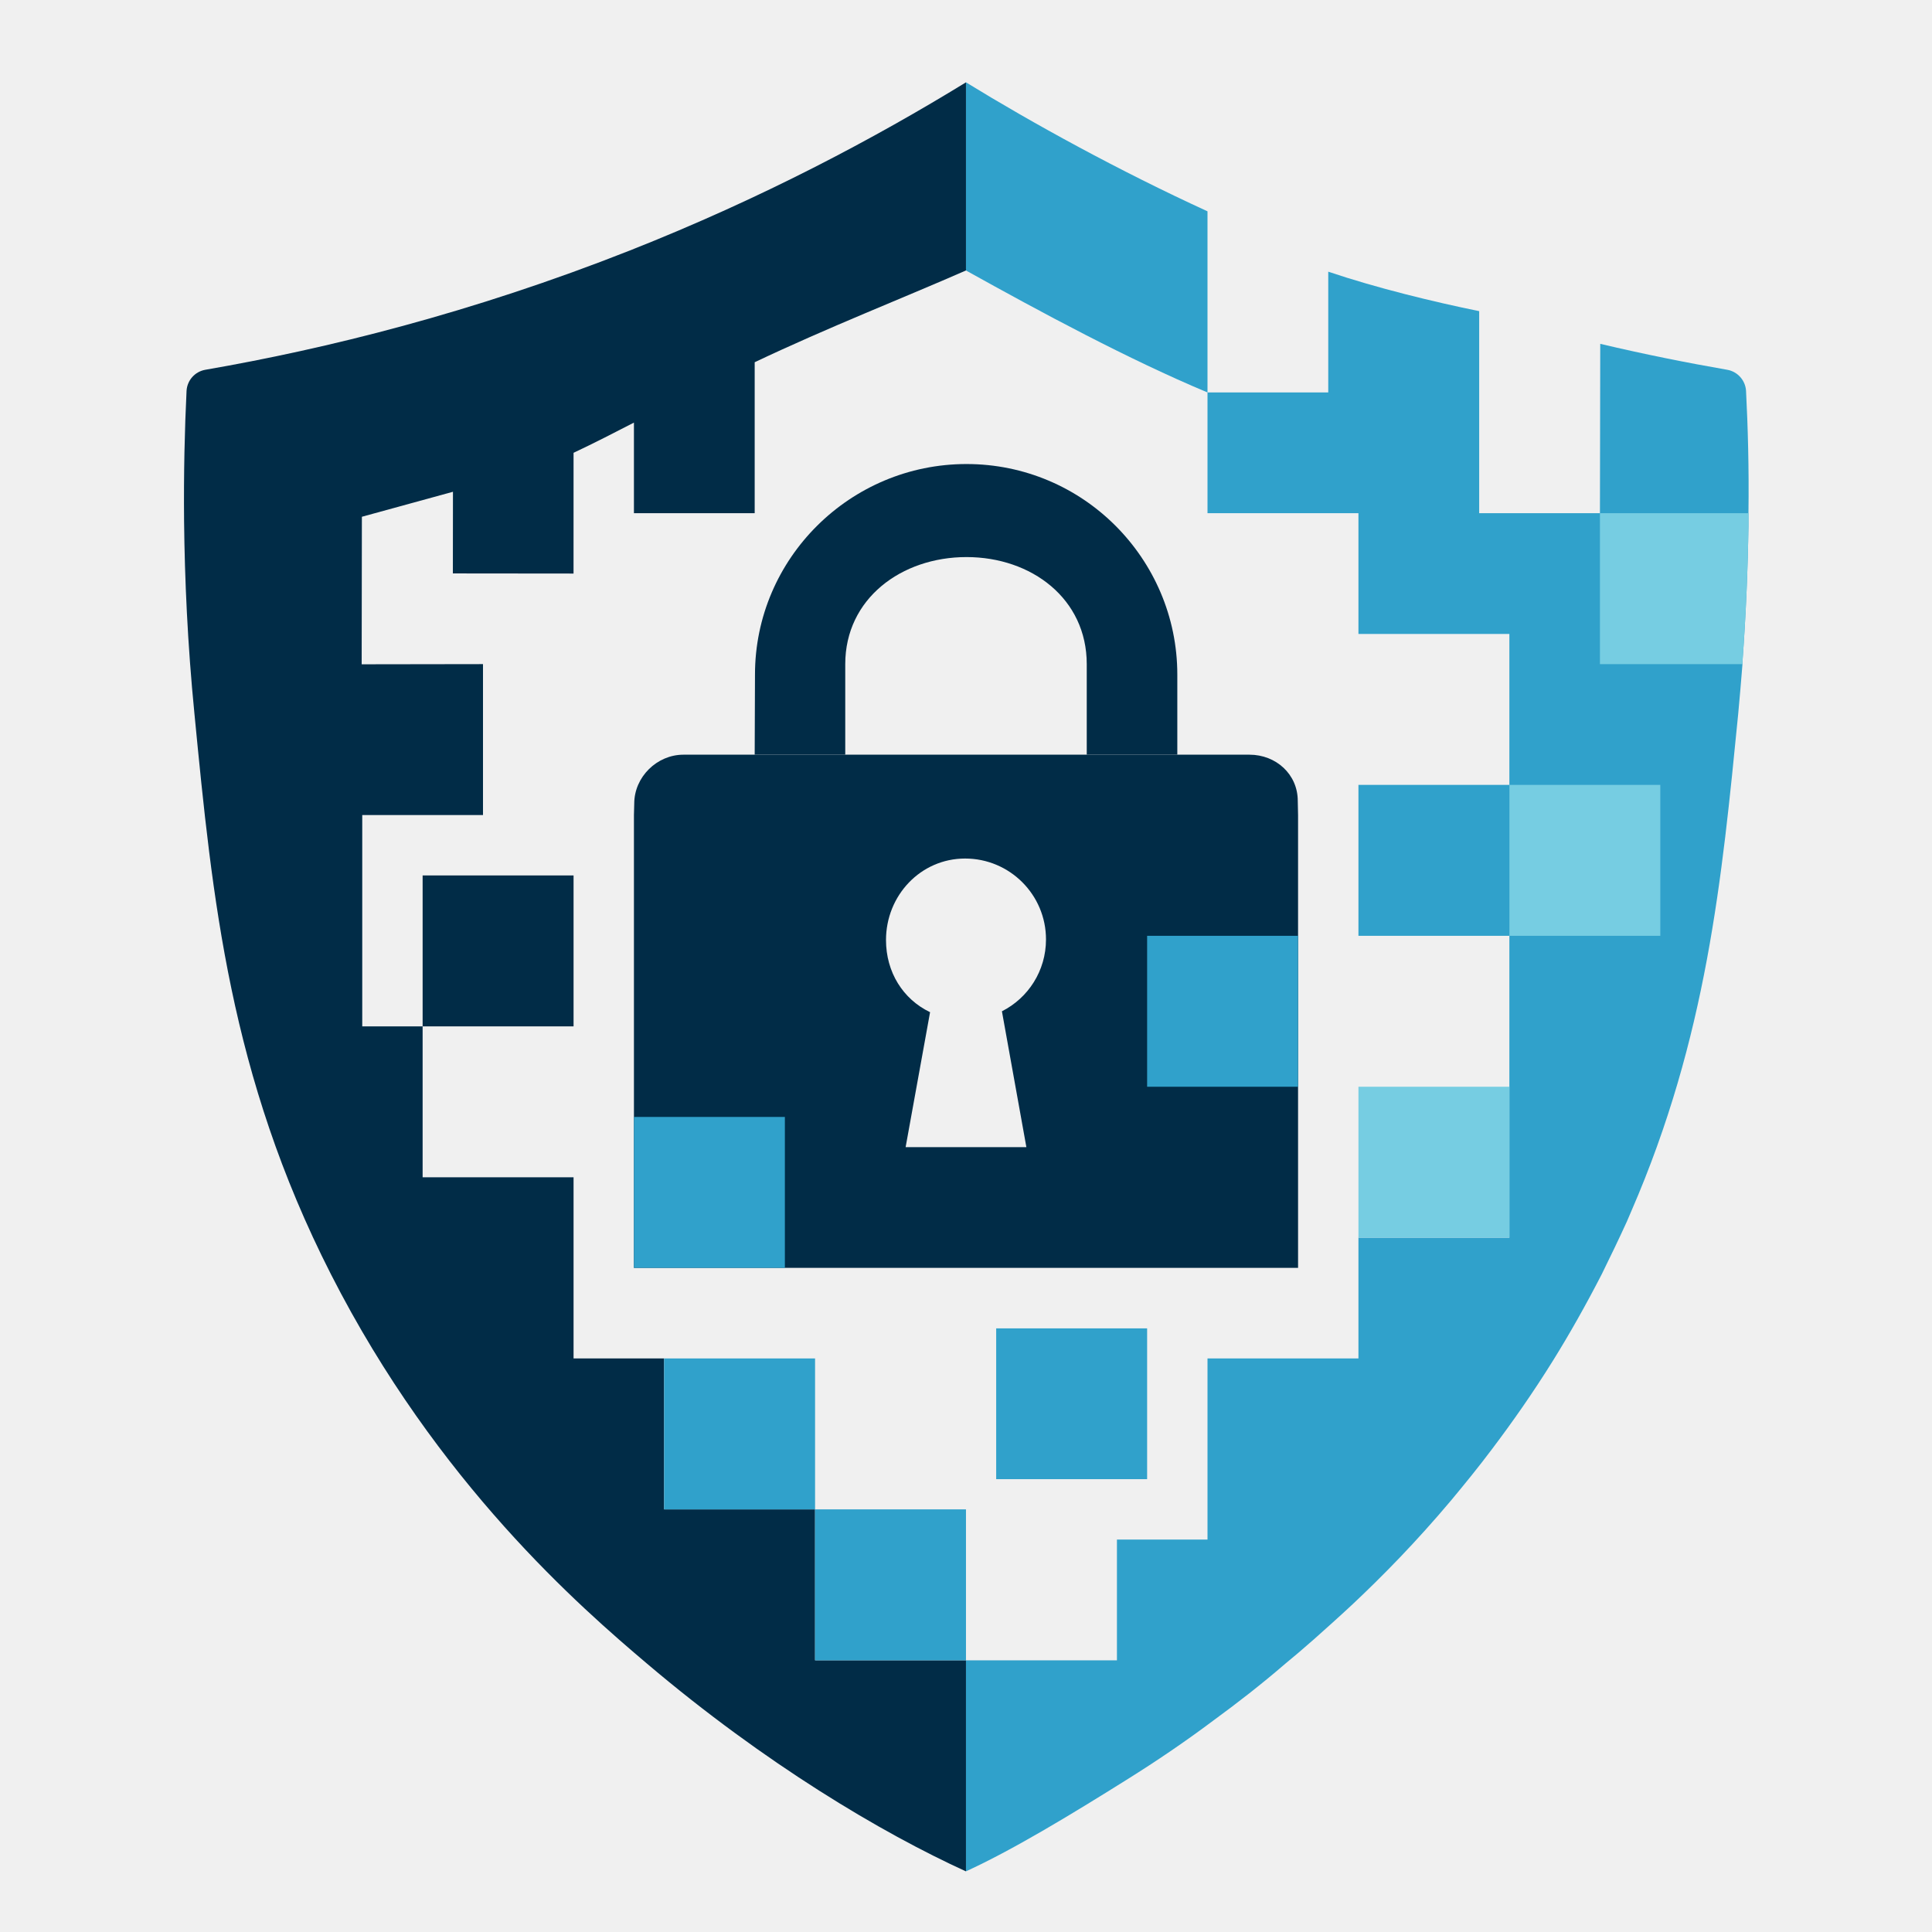
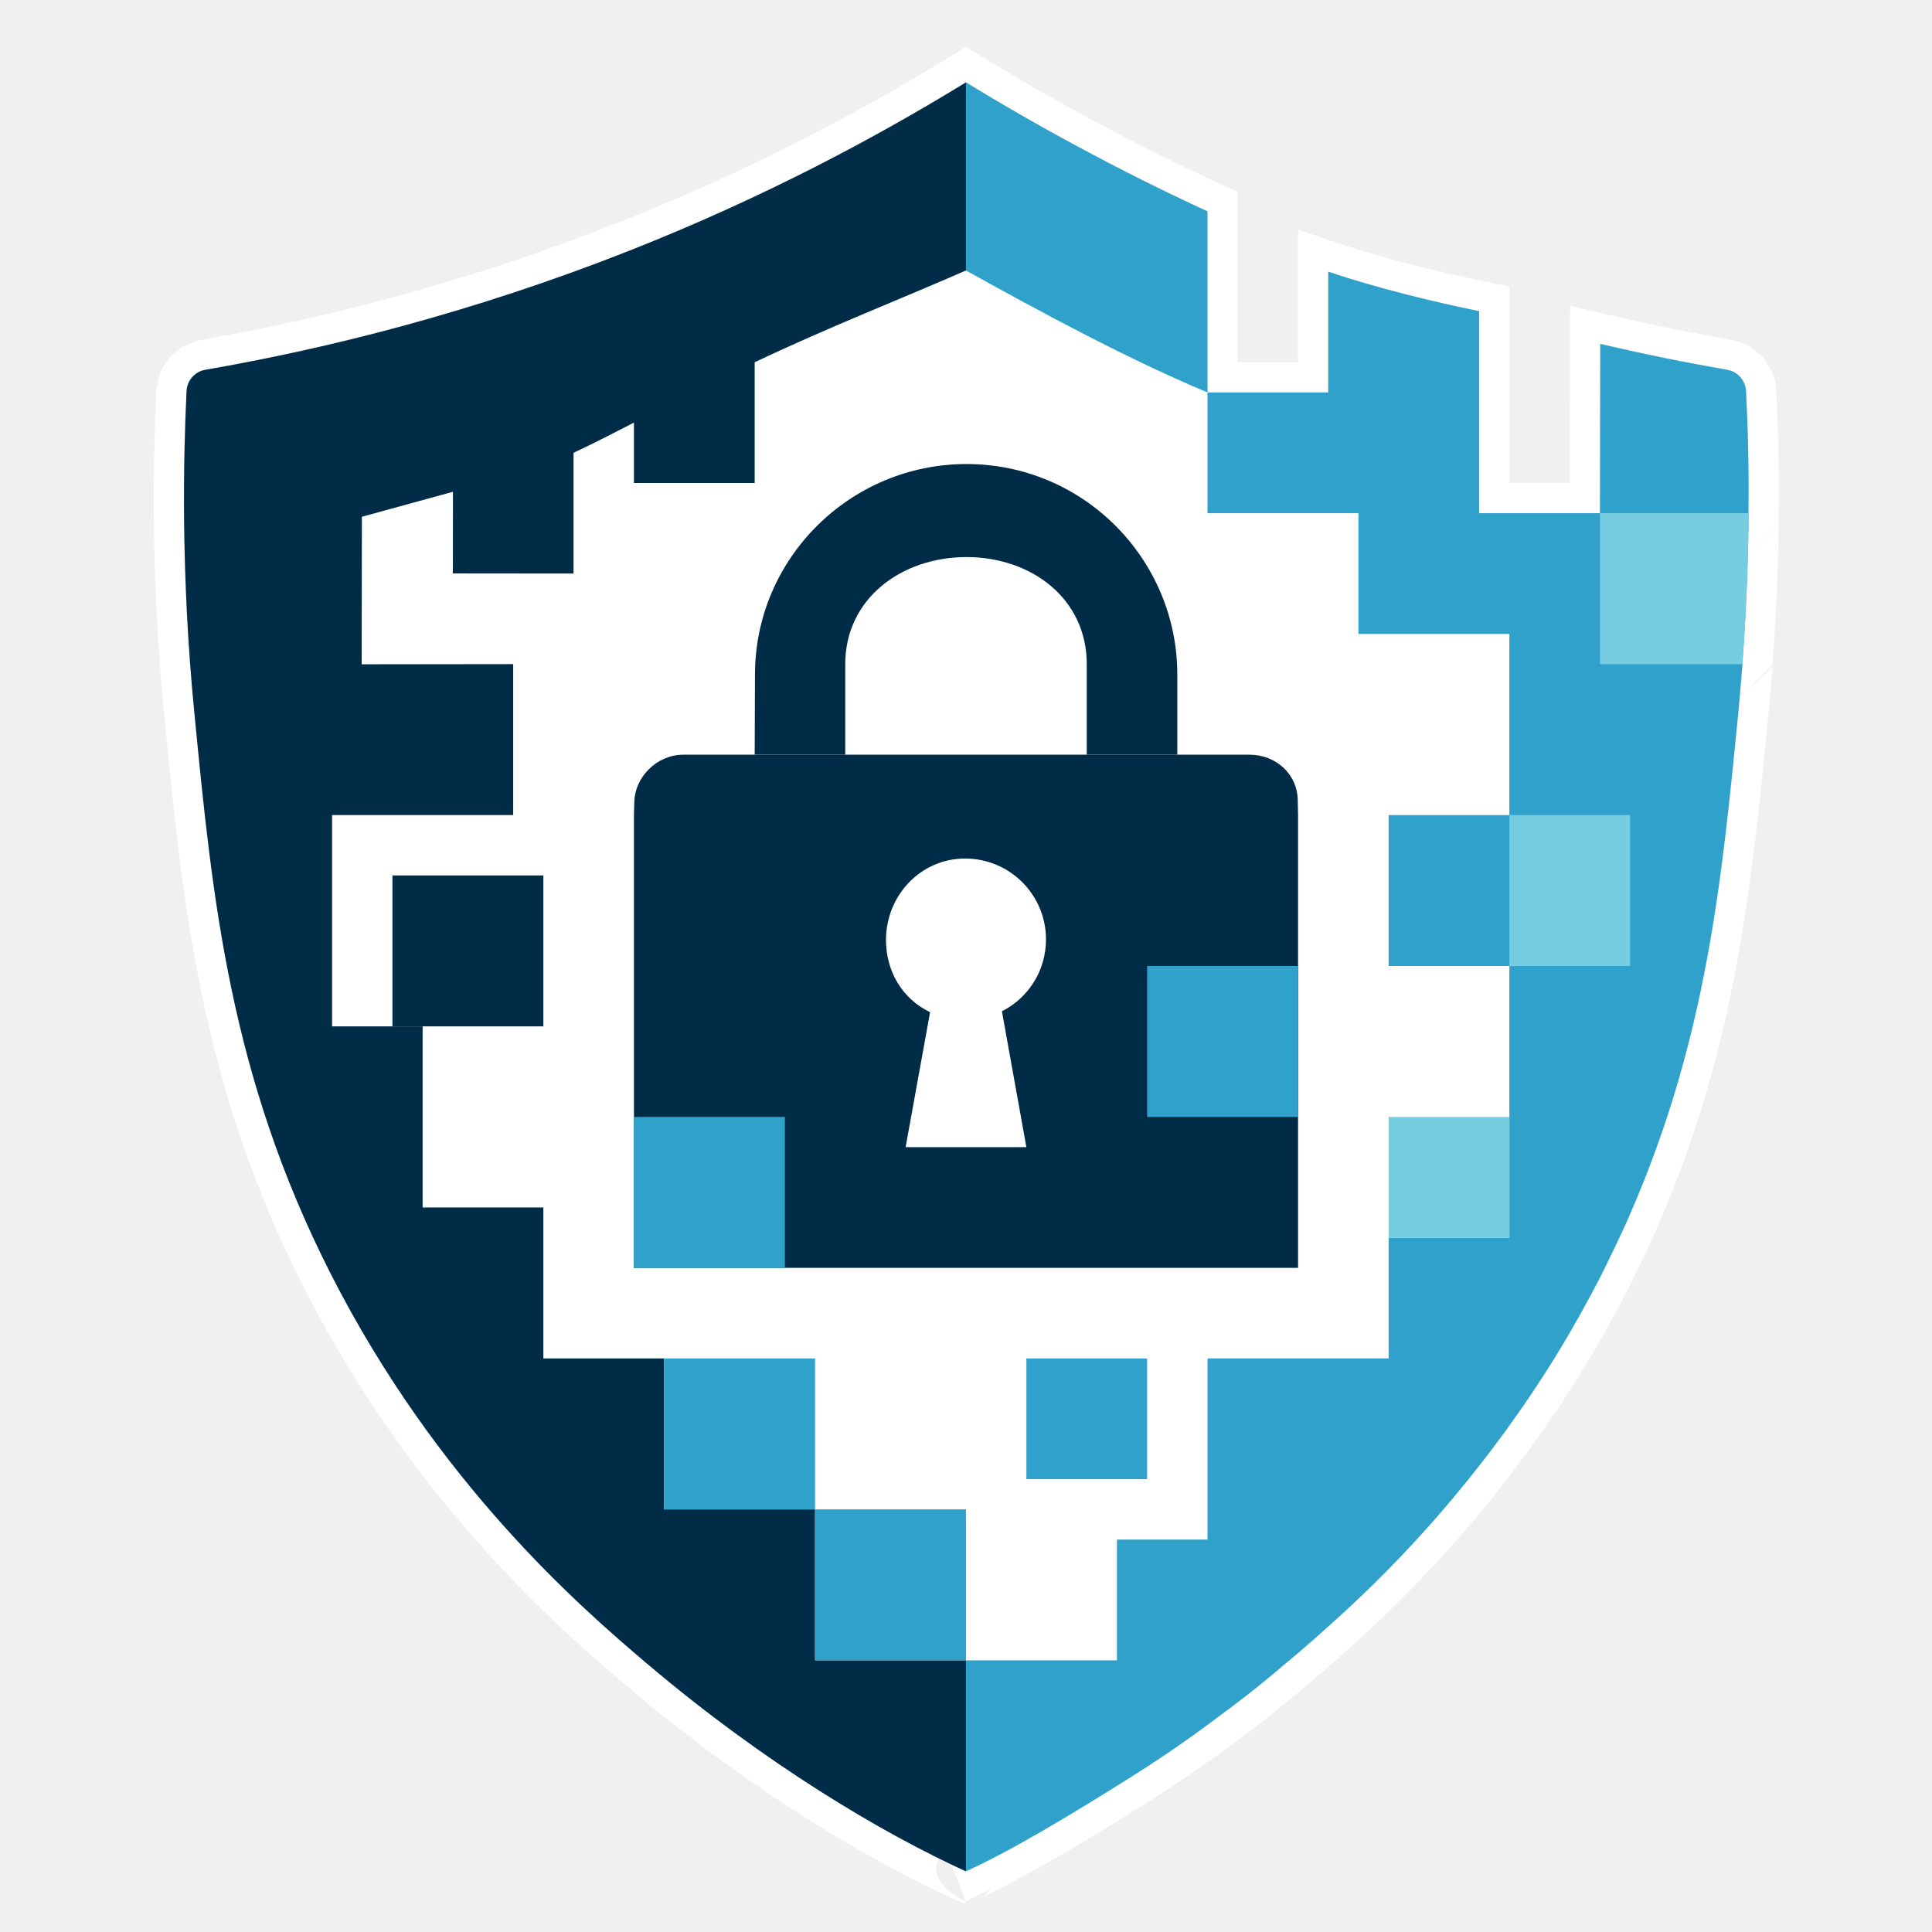
<svg xmlns="http://www.w3.org/2000/svg" width="100%" height="100%" viewBox="0 0 64 64" version="1.1" xml:space="preserve" style="fill-rule:evenodd;clip-rule:evenodd;stroke-linejoin:round;stroke-miterlimit:2;">
-   <g id="Layer-1">
+   <g id="Background" transform="matrix(1,0,0,1,57.92,53.99)">
+     <path d="M-25.92,8L-25.921,8.002C-28.709,6.731 -32.578,4.435 -36.483,1.124C-38.666,-0.726 -43.427,-4.841 -46.958,-11.78C-50.315,-18.376 -50.884,-24.223 -51.478,-30.337C-51.709,-32.669 -51.801,-34.811 -51.822,-36.723C-51.837,-38.337 -51.801,-39.788 -51.74,-41.043C-51.719,-41.392 -51.463,-41.679 -51.12,-41.74C-47.122,-42.432 -42.3,-43.621 -37.057,-45.691C-32.66,-47.429 -28.944,-49.408 -25.921,-51.263C-23.728,-49.915 -20.84,-48.328 -17.92,-46.99L-17.92,-40.99L-13.92,-40.99L-13.92,-44.99C-12.322,-44.451 -10.428,-43.99 -8.92,-43.683L-8.92,-36.99L-4.92,-36.99L-4.91,-42.6C-3.43,-42.25 -2.02,-41.97 -0.7,-41.74C-0.36,-41.68 -0.1,-41.39 -0.08,-41.04C-0.02,-39.86 0.02,-38.5 0,-36.99L0,-36.58C-0.02,-35.19 -0.08,-33.67 -0.2,-32.04L-0.2,-31.97C-0.24,-31.44 -0.29,-30.9 -0.34,-30.34C-0.88,-24.87 -1.38,-19.63 -3.88,-13.87C-3.93,-13.75 -3.98,-13.64 -4.03,-13.52C-4.29,-12.95 -4.57,-12.37 -4.86,-11.78C-5.38,-10.77 -5.92,-9.81 -6.48,-8.91C-7.14,-7.85 -7.82,-6.88 -8.5,-5.98C-8.95,-5.38 -9.4,-4.83 -9.84,-4.3C-11,-2.92 -12.12,-1.78 -13.11,-0.85C-13.57,-0.42 -14.01,-0.03 -14.39,0.31C-14.74,0.62 -15.06,0.89 -15.34,1.12C-16.14,1.81 -16.94,2.43 -17.72,3C-18.68,3.72 -19.63,4.36 -20.54,4.93C-22.5,6.16 -24.41,7.31 -25.92,8Z" style="fill:#fff;" />
+     <path d="M0.8,-32.003L0.8,-31.972L0.797,-31.969L0.797,-31.967L0.765,-31.937L-0.2,-30.97L0.797,-31.895C0.757,-31.36 0.706,-30.816 0.656,-30.246L0.655,-30.242C0.105,-24.673 -0.416,-19.341 -2.96,-13.477C-3.009,-13.36 -3.058,-13.253 -3.113,-13.12L-3.12,-13.105C-3.384,-12.526 -3.668,-11.938 -3.967,-11.331L-3.971,-11.322C-4.504,-10.287 -5.057,-9.304 -5.631,-8.382C-6.307,-7.295 -7.004,-6.301 -7.701,-5.379C-8.161,-4.765 -8.621,-4.203 -9.073,-3.659L-9.075,-3.657C-10.263,-2.242 -11.411,-1.074 -12.427,-0.12C-12.892,0.316 -13.338,0.711 -13.725,1.057L-13.727,1.059C-14.083,1.374 -14.41,1.65 -14.696,1.885C-15.512,2.589 -16.329,3.222 -17.125,3.804C-18.107,4.54 -19.078,5.194 -20.009,5.777C-21.959,7.001 -23.862,8.145 -25.385,8.854C-25.286,8.79 -25.186,8.698 -25.096,8.567L-25.92,9L-25.921,9.002L-25.973,9.077L-26.336,8.912C-29.185,7.613 -33.14,5.269 -37.13,1.886C-39.365,-0.008 -44.235,-4.223 -47.849,-11.327C-51.272,-18.051 -51.868,-24.008 -52.473,-30.24C-52.707,-32.604 -52.801,-34.775 -52.822,-36.714C-52.837,-38.349 -52.801,-39.82 -52.739,-41.098L-52.605,-41.678L-52.298,-42.165L-51.85,-42.526L-51.293,-42.725L-51.291,-42.726C-47.349,-43.408 -42.594,-44.58 -37.424,-46.621C-33.089,-48.335 -29.425,-50.286 -26.444,-52.115L-25.921,-52.436L-25.397,-52.115C-23.234,-50.785 -20.385,-49.219 -17.504,-47.899L-16.92,-47.632L-16.92,-41.99L-14.92,-41.99L-14.92,-46.383L-13.6,-45.938C-12.041,-45.412 -10.192,-44.963 -8.721,-44.663L-7.92,-44.5L-7.92,-37.99L-5.918,-37.99L-5.908,-43.864L-4.68,-43.573C-3.22,-43.228 -1.83,-42.952 -0.527,-42.725L-0.236,-42.647L0.031,-42.524L0.477,-42.163L0.784,-41.676L0.875,-41.395L0.919,-41.094L0.919,-41.091C0.98,-39.893 1.02,-38.512 1,-36.978L1,-36.589L0,-35.58L1,-36.566C0.98,-35.168 0.92,-33.641 0.8,-32.003ZM-26.825,7.572C-27.237,8.415 -25.974,8.977 -25.922,9C-25.938,8.956 -26.209,8.212 -26.443,7.758C-26.265,7.843 -26.091,7.924 -25.921,8.002L-25.92,8C-24.41,7.31 -22.5,6.16 -20.54,4.93C-19.63,4.36 -18.68,3.72 -17.72,3C-16.94,2.43 -16.14,1.81 -15.34,1.12C-15.06,0.89 -14.74,0.62 -14.39,0.31C-14.01,-0.03 -13.57,-0.42 -13.11,-0.85C-12.12,-1.78 -11,-2.92 -9.84,-4.3C-9.4,-4.83 -8.95,-5.38 -8.5,-5.98C-7.82,-6.88 -7.14,-7.85 -6.48,-8.91C-5.92,-9.81 -5.38,-10.77 -4.86,-11.78C-4.57,-12.37 -4.29,-12.95 -4.03,-13.52C-3.98,-13.64 -3.93,-13.75 -3.88,-13.87C-1.38,-19.63 -0.88,-24.87 -0.34,-30.34C-0.317,-30.601 -0.293,-30.858 -0.271,-31.111L-0.2,-31.04L-0.271,-31.116C-0.245,-31.405 -0.221,-31.689 -0.2,-31.97L-0.2,-32.04C-0.096,-33.446 -0.038,-34.771 -0.011,-36.001C-0.006,-36.196 -0.003,-36.389 0,-36.58L0,-36.99C0.02,-38.5 -0.02,-39.86 -0.08,-41.04C-0.1,-41.39 -0.36,-41.68 -0.7,-41.74C-2.02,-41.97 -3.43,-42.25 -4.91,-42.6L-4.92,-36.99L-8.92,-36.99L-8.92,-43.683C-10.428,-43.99 -12.322,-44.451 -13.92,-44.99L-13.92,-40.99L-17.92,-40.99L-17.92,-46.99C-20.84,-48.328 -23.728,-49.915 -25.921,-51.263C-28.944,-49.408 -32.66,-47.429 -37.057,-45.691C-42.3,-43.621 -47.122,-42.432 -51.12,-41.74C-51.463,-41.679 -51.719,-41.392 -51.74,-41.043C-51.801,-39.788 -51.837,-38.337 -51.822,-36.723C-51.801,-34.811 -51.709,-32.669 -51.478,-30.337C-50.884,-24.223 -50.315,-18.376 -46.958,-11.78C-43.427,-4.841 -38.666,-0.726 -36.483,1.124C-32.984,4.09 -29.515,6.242 -26.825,7.572Z" style="fill:#fff;" />
+   </g>
+   <g id="Icon">
    <g transform="matrix(1,0,0,1,34,29)">
-       <path d="M0,9L-4,9L-3.19,4.53C-4.09,4.1 -4.65,3.2 -4.65,2.14C-4.65,0.66 -3.5,-0.56 -2.03,-0.56C-0.55,-0.56 0.65,0.64 0.65,2.12C0.65,3.16 0.06,4.06 -0.81,4.5L0,9ZM7.39,-4L-11.36,-4C-12.24,-4 -12.99,-3.26 -12.99,-2.38L-13,-2L-13,13L9,13L9,-2L8.99,-2.47C8.99,-3.35 8.27,-4 7.39,-4" style="fill:rgb(1,44,71);fill-rule:nonzero;" />
+       <path d="M0,9L-4,9L-3.19,4.53C-4.09,4.1 -4.65,3.2 -4.65,2.14C-4.65,0.66 -3.5,-0.56 -2.03,-0.56C-0.55,-0.56 0.65,0.64 0.65,2.12C0.65,3.16 0.06,4.06 -0.81,4.5L0,9ZM7.39,-4L-11.36,-4C-12.24,-4 -12.99,-3.26 -12.99,-2.38L-13,-2L-13,13L9,13L9,-2L8.99,-2.47C8.99,-3.35 8.27,-4 7.39,-4" style="fill:#012c47;fill-rule:nonzero;" />
    </g>
    <g transform="matrix(1,0,0,1,39,18.0257)">
-       <path d="M0,4.32L0,6.974L-3,6.974L-3,3.974C-3,1.808 -4.828,0.428 -6.984,0.428C-9.141,0.428 -11,1.808 -11,3.974L-11,6.974L-14,6.974L-13.99,4.32C-13.99,0.47 -10.834,-2.654 -6.984,-2.654C-5.059,-2.654 -3.313,-1.875 -2.051,-0.613C-0.789,0.649 0,2.395 0,4.32" style="fill:rgb(1,44,71);fill-rule:nonzero;" />
+       <path d="M0,4.32L0,6.974L-3,6.974L-3,3.974C-3,1.808 -4.828,0.428 -6.984,0.428C-9.141,0.428 -11,1.808 -11,3.974L-11,6.974L-14,6.974L-13.99,4.32C-13.99,0.47 -10.834,-2.654 -6.984,-2.654C-5.059,-2.654 -3.313,-1.875 -2.051,-0.613C-0.789,0.649 0,2.395 0,4.32" style="fill:#012c47;fill-rule:nonzero;" />
    </g>
    <g transform="matrix(0,1,1,0,41.1358,3.8631)">
-       <path d="M-1.136,-9.137L5.097,-9.137C6.48,-6.651 8.041,-3.755 9.137,-1.136L3.137,-1.136C1.799,-4.056 0.212,-6.944 -1.136,-9.137" style="fill:rgb(48,161,203);fill-rule:nonzero;" />
+       <path d="M-1.136,-9.137L5.097,-9.137C6.48,-6.651 8.041,-3.755 9.137,-1.136L3.137,-1.136C1.799,-4.056 0.212,-6.944 -1.136,-9.137" style="fill:#30a1cb;fill-rule:nonzero;" />
    </g>
    <g transform="matrix(1,0,0,1,57.92,53.99)">
-       <path d="M0,-36.99L0,-36.58C-0.02,-35.19 -0.08,-33.67 -0.2,-32.04L-0.2,-31.97C-0.24,-31.44 -0.29,-30.9 -0.34,-30.34C-0.88,-24.87 -1.38,-19.63 -3.88,-13.87C-3.93,-13.75 -3.98,-13.64 -4.03,-13.52C-4.29,-12.95 -4.57,-12.37 -4.86,-11.78C-5.38,-10.77 -5.92,-9.81 -6.48,-8.91C-7.14,-7.85 -7.82,-6.88 -8.5,-5.98C-8.95,-5.38 -9.4,-4.83 -9.84,-4.3C-11,-2.92 -12.12,-1.78 -13.11,-0.85C-13.57,-0.42 -14.01,-0.03 -14.39,0.31C-14.74,0.62 -15.06,0.89 -15.34,1.12C-16.14,1.81 -16.94,2.43 -17.72,3C-18.68,3.72 -19.63,4.36 -20.54,4.93C-22.5,6.16 -24.41,7.31 -25.92,8L-25.92,1.01L-20.92,1.01L-20.92,-2.99L-17.92,-2.99L-17.92,-8.99L-12.92,-8.99L-12.92,-12.99L-7.92,-12.99L-7.92,-32.99L-12.92,-32.99L-12.92,-36.99L-17.92,-36.99L-17.92,-40.99L-13.92,-40.99L-13.92,-44.99C-12.322,-44.451 -10.428,-43.99 -8.92,-43.683L-8.92,-36.99L-4.92,-36.99L-4.91,-42.6C-3.43,-42.25 -2.02,-41.97 -0.7,-41.74C-0.36,-41.68 -0.1,-41.39 -0.08,-41.04C-0.02,-39.86 0.02,-38.5 0,-36.99" style="fill:rgb(48,161,203);fill-rule:nonzero;" />
+       <path d="M0,-36.99L0,-36.58C-0.02,-35.19 -0.08,-33.67 -0.2,-32.04L-0.2,-31.97C-0.24,-31.44 -0.29,-30.9 -0.34,-30.34C-0.88,-24.87 -1.38,-19.63 -3.88,-13.87C-3.93,-13.75 -3.98,-13.64 -4.03,-13.52C-4.29,-12.95 -4.57,-12.37 -4.86,-11.78C-5.38,-10.77 -5.92,-9.81 -6.48,-8.91C-7.14,-7.85 -7.82,-6.88 -8.5,-5.98C-8.95,-5.38 -9.4,-4.83 -9.84,-4.3C-11,-2.92 -12.12,-1.78 -13.11,-0.85C-13.57,-0.42 -14.01,-0.03 -14.39,0.31C-14.74,0.62 -15.06,0.89 -15.34,1.12C-16.14,1.81 -16.94,2.43 -17.72,3C-18.68,3.72 -19.63,4.36 -20.54,4.93C-22.5,6.16 -24.41,7.31 -25.92,8L-25.92,1.01L-20.92,1.01L-20.92,-2.99L-17.92,-2.99L-17.92,-8.99L-11.92,-8.99L-11.92,-12.99L-7.92,-12.99L-7.92,-32.99L-12.92,-32.99L-12.92,-36.99L-17.92,-36.99L-17.92,-40.99L-13.92,-40.99L-13.92,-44.99C-12.322,-44.451 -10.428,-43.99 -8.92,-43.683L-8.92,-36.99L-4.92,-36.99L-4.91,-42.6C-3.43,-42.25 -2.02,-41.97 -0.7,-41.74C-0.36,-41.68 -0.1,-41.39 -0.08,-41.04C-0.02,-39.86 0.02,-38.5 0,-36.99" style="fill:#30a1cb;fill-rule:nonzero;" />
    </g>
-     <g transform="matrix(-1,0,0,1,71,29.003)">
-       <rect x="33" y="15.001" width="5" height="4.995" style="fill:rgb(48,161,203);" />
+     <g transform="matrix(-0.8,0,0,0.800801,64.4,32.9872)">
+       <rect x="33" y="15.001" width="5" height="4.995" style="fill:#30a1cb;" />
    </g>
    <g transform="matrix(1,0,0,1,15.0049,48.4286)">
-       <path d="M0,-32.138L-0.003,-29.433L3.994,-29.429L3.995,-33.429C4.601,-33.711 5.464,-34.155 5.995,-34.429L5.995,-31.429L9.995,-31.429L9.995,-36.429C12.424,-37.582 14.909,-38.554 16.994,-39.469L16.994,-45.701C13.971,-43.846 10.255,-41.868 5.858,-40.13C0.615,-38.06 -4.207,-36.871 -8.205,-36.179C-8.548,-36.118 -8.804,-35.831 -8.825,-35.482C-8.886,-34.227 -8.922,-32.776 -8.907,-31.162C-8.886,-29.25 -8.794,-27.108 -8.563,-24.776C-7.969,-18.662 -7.4,-12.815 -4.043,-6.219C-0.512,0.72 4.249,4.835 6.432,6.685C10.337,9.996 14.206,12.292 16.994,13.563L16.994,6.571L11.995,6.571L11.995,1.571L6.995,1.571L6.995,-3.429L3.995,-3.429L3.995,-9.429L-1.005,-9.429L-1.005,-14.429L-3.005,-14.429L-3.005,-21.429L0.995,-21.429L0.995,-26.429L-3.024,-26.423L-3.017,-31.31L0,-32.138Z" style="fill:rgb(1,44,71);fill-rule:nonzero;" />
+       <path d="M0,-32.138L-0.003,-29.433L3.994,-29.429L3.995,-33.429C4.601,-33.711 5.464,-34.155 5.995,-34.429L5.995,-32.429L9.995,-32.429L9.995,-36.429C12.424,-37.582 14.909,-38.554 16.994,-39.469L16.994,-45.701C13.971,-43.846 10.255,-41.868 5.858,-40.13C0.615,-38.06 -4.207,-36.871 -8.205,-36.179C-8.548,-36.118 -8.804,-35.831 -8.825,-35.482C-8.886,-34.227 -8.922,-32.776 -8.907,-31.162C-8.886,-29.25 -8.794,-27.108 -8.563,-24.776C-7.969,-18.662 -7.4,-12.815 -4.043,-6.219C-0.512,0.72 4.249,4.835 6.432,6.685C10.337,9.996 14.206,12.292 16.994,13.563L16.994,6.571L11.995,6.571L11.995,1.571L6.995,1.571L6.995,-3.429L2.995,-3.429L2.995,-8.429L-1.005,-8.429L-1.005,-14.429L-4.005,-14.429L-4.005,-21.429L1.995,-21.429L1.995,-26.429L-3.024,-26.423L-3.017,-31.31L0,-32.138Z" style="fill:#012c47;fill-rule:nonzero;" />
    </g>
-     <g transform="matrix(-1,0,0,1,33,-1)">
-       <rect x="14" y="30" width="5" height="5" style="fill:rgb(1,44,71);" />
+     <g transform="matrix(-1,0,0,1,32,-1)">
+       <rect x="14" y="30" width="5" height="5" style="fill:#012c47;" />
    </g>
    <g transform="matrix(1,0,0,1,57.92,22)">
-       <path d="M0,-5L0,-4.59C-0.02,-3.2 -0.08,-1.68 -0.2,-0.05L-0.2,0L-4.92,0L-4.92,-5L0,-5Z" style="fill:rgb(118,205,226);fill-rule:nonzero;" />
+       <path d="M0,-5L0,-4.59C-0.02,-3.2 -0.08,-1.68 -0.2,-0.05L-0.2,0L-4.92,0L-4.92,-5L0,-5Z" style="fill:#76cde2;fill-rule:nonzero;" />
    </g>
    <g transform="matrix(-1,0,0,1,58.999,41)">
-       <rect x="27" y="9" width="4.999" height="5" style="fill:rgb(48,161,203);" />
+       <rect x="27" y="9" width="4.999" height="5" style="fill:#30a1cb;" />
    </g>
    <g transform="matrix(-1,0,0,1,49,31)">
-       <rect x="22" y="14" width="5" height="5" style="fill:rgb(48,161,203);" />
+       <rect x="22" y="14" width="5" height="5" style="fill:#30a1cb;" />
    </g>
-     <g transform="matrix(-1,0,0,1,105,-7)">
-       <rect x="50" y="33" width="5" height="5" style="fill:rgb(118,205,226);" />
+     <g transform="matrix(-0.8,0,0,1,94,-6)">
+       <rect x="50" y="33" width="5" height="5" style="fill:#76cde2;" />
    </g>
-     <g transform="matrix(-1,0,0,1,95,-7)">
-       <rect x="45" y="33" width="5" height="5" style="fill:rgb(48,161,203);" />
+     <g transform="matrix(-0.8,0,0,1,86,-6)">
+       <rect x="45" y="33" width="5" height="5" style="fill:#30a1cb;" />
    </g>
-     <g transform="matrix(-1,0,0,1,95,13)">
-       <rect x="45" y="23" width="5" height="5" style="fill:rgb(118,205,226);" />
+     <g transform="matrix(-0.8,0,0,0.8,86,18.6)">
+       <rect x="45" y="23" width="5" height="5" style="fill:#76cde2;" />
    </g>
    <g transform="matrix(1,0,0,1,0,15)">
-       <rect x="21" y="22" width="5" height="5" style="fill:rgb(48,161,203);" />
+       <rect x="21" y="22" width="5" height="5" style="fill:#30a1cb;" />
    </g>
-     <g transform="matrix(1,0,0,1,0,3)">
-       <rect x="38" y="28" width="5" height="5" style="fill:rgb(48,161,203);" />
+     <g transform="matrix(1,0,0,1,0,4)">
+       <rect x="38" y="28" width="5" height="5" style="fill:#30a1cb;" />
    </g>
  </g>
</svg>
